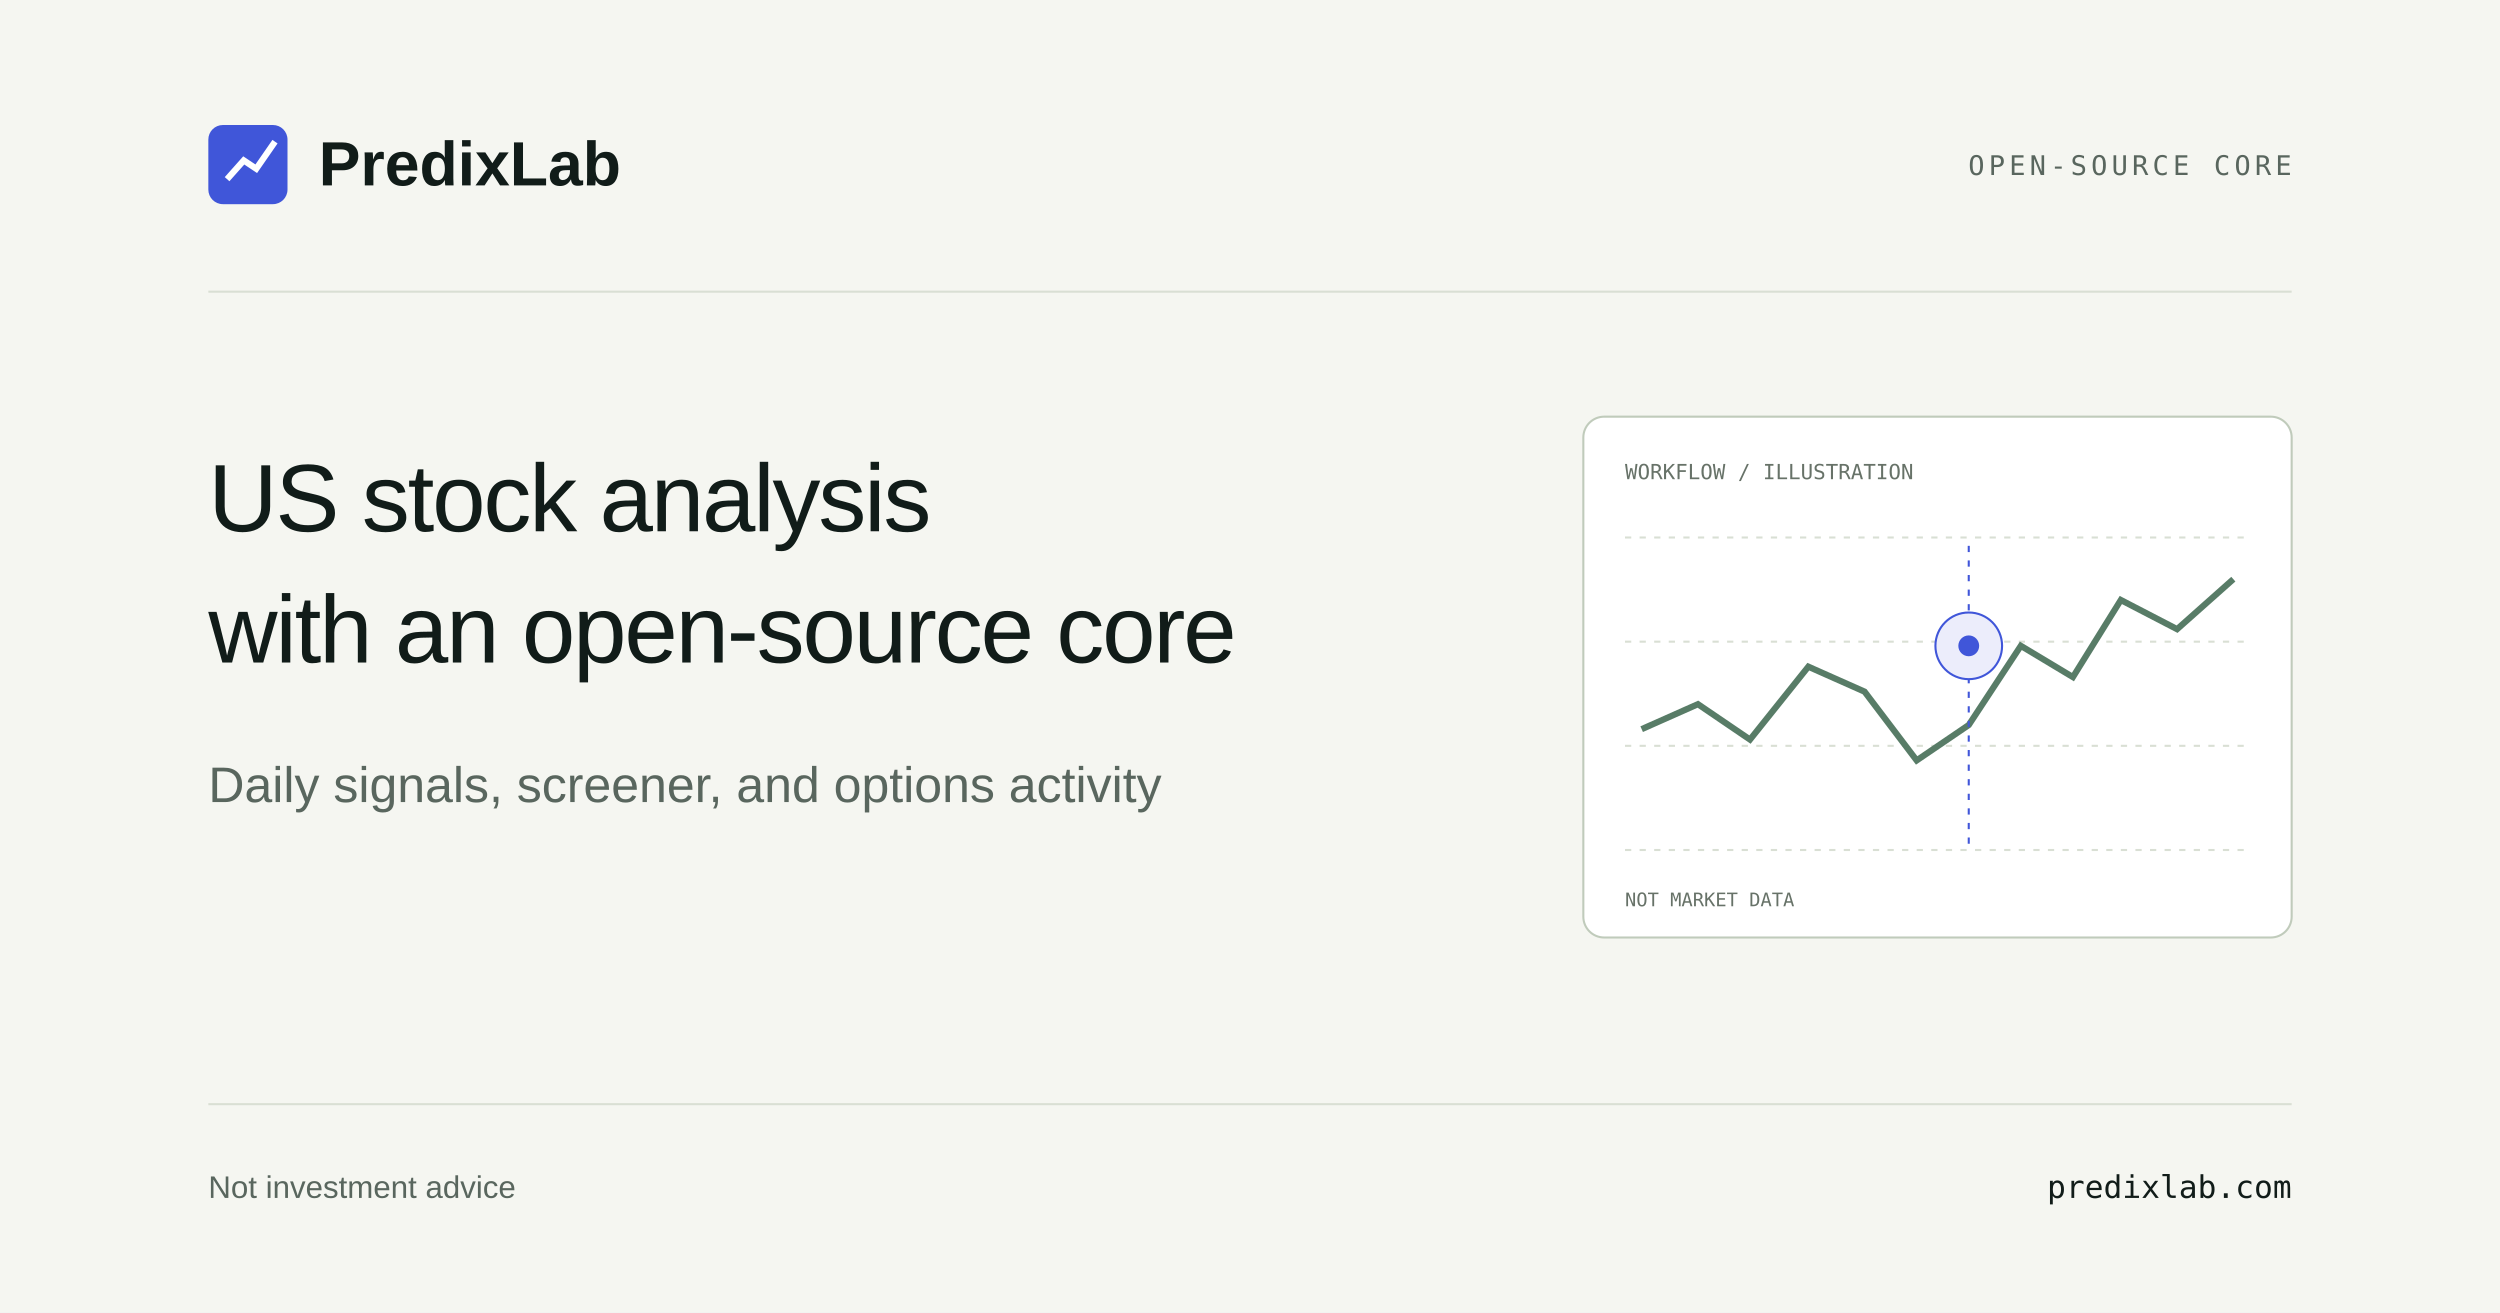
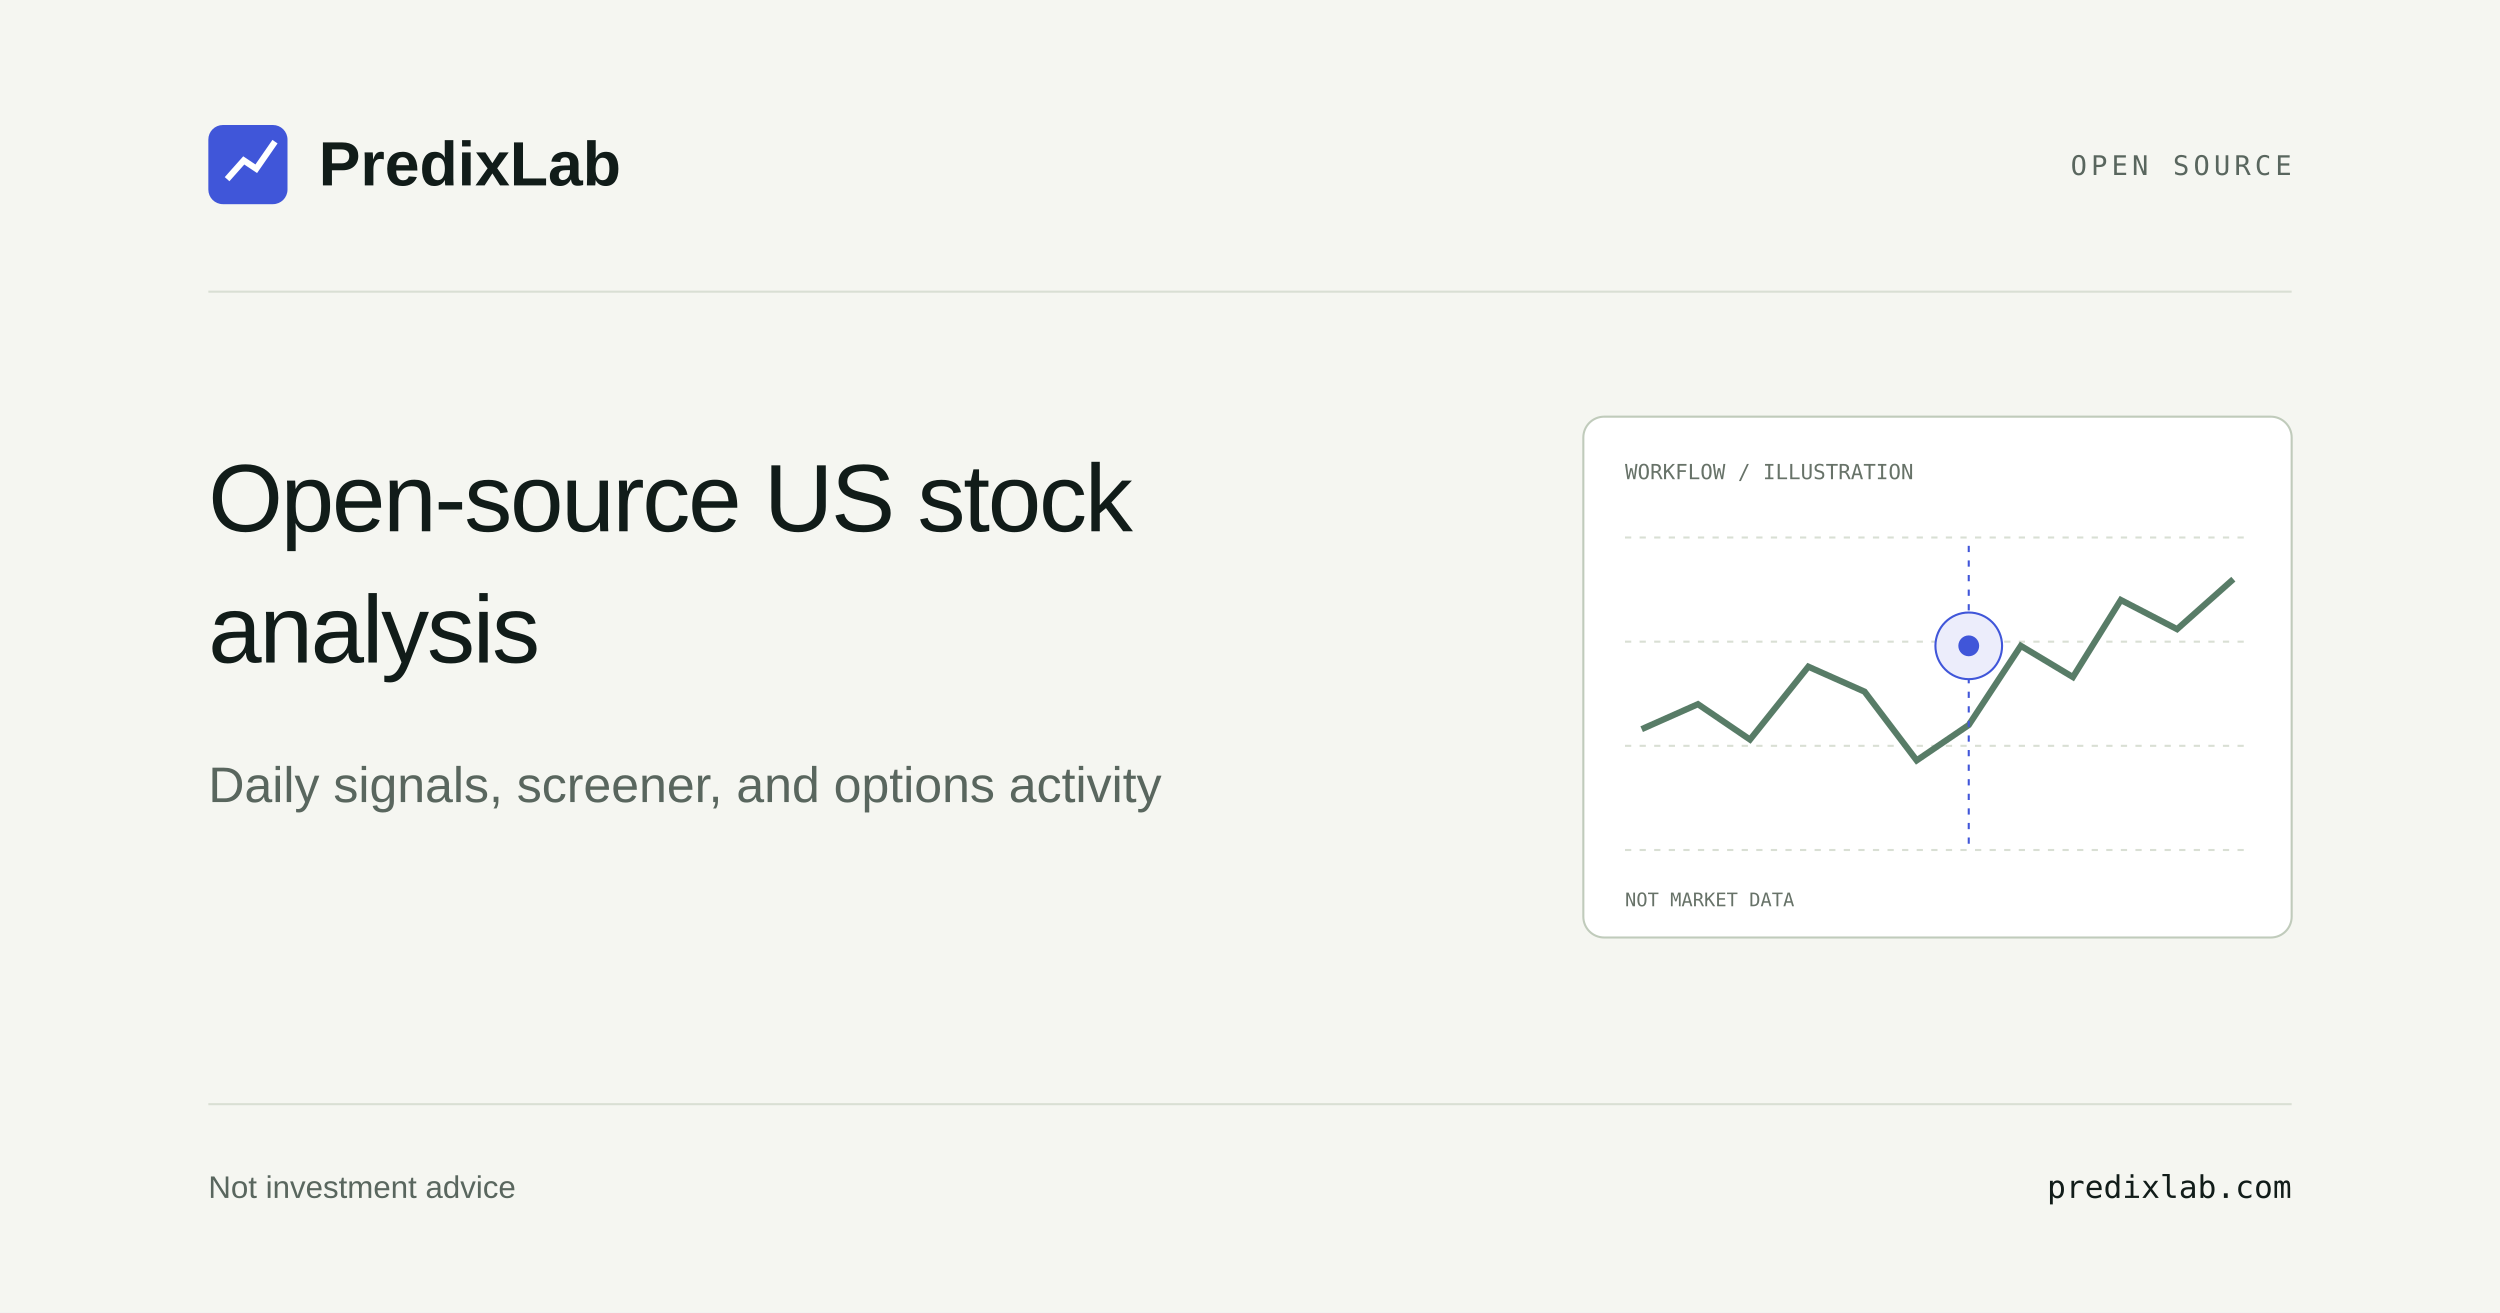
<svg xmlns="http://www.w3.org/2000/svg" width="1200" height="630" viewBox="0 0 1200 630">
  <rect width="1200" height="630" fill="#f5f6f1" />
  <path d="M100 140H1100M100 530H1100" stroke="#d9dfd4" />
  <rect x="100" y="60" width="38" height="38" rx="7" fill="#4056d9" />
  <path d="M109 86L117 77 123 81 132 68" fill="none" stroke="#fff" stroke-width="3" />
  <text x="153" y="89" font-family="Arial,sans-serif" font-size="30" font-weight="700" fill="#111c19">PredixLab</text>
-   <text x="1100" y="84" text-anchor="end" font-family="monospace" font-size="13" letter-spacing="2" fill="#59665e">OPEN-SOURCE CORE</text>
-   <text x="100" y="255" font-family="Arial,sans-serif" font-size="46" letter-spacing="-1" fill="#111c19">US stock analysis</text>
-   <text x="100" y="318" font-family="Arial,sans-serif" font-size="46" letter-spacing="-1" fill="#111c19">with an open-source core</text>
+   <text x="1100" y="84" text-anchor="end" font-family="monospace" font-size="13" letter-spacing="2" fill="#59665e">OPEN SOURCE</text>
+   <text x="100" y="255" font-family="Arial,sans-serif" font-size="46" letter-spacing="-1" fill="#111c19">Open-source US stock</text>
+   <text x="100" y="318" font-family="Arial,sans-serif" font-size="46" letter-spacing="-1" fill="#111c19">analysis</text>
  <text x="100" y="385" font-family="Arial,sans-serif" font-size="24" fill="#59665e">Daily signals, screener, and options activity</text>
  <g transform="translate(760 200)">
    <rect width="340" height="250" rx="10" fill="#fff" stroke="#c0cbbb" />
    <path d="M20 58H320M20 108H320M20 158H320M20 208H320" stroke="#d9dfd4" stroke-dasharray="3 4" />
    <text x="20" y="30" font-family="monospace" font-size="10" fill="#677268">WORKFLOW / ILLUSTRATION</text>
    <path d="M28 150L55 138 80 155 108 120 135 132 160 165 185 148 210 110 235 125 258 88 285 102 312 78" fill="none" stroke="#587c67" stroke-width="3" />
    <path d="M185 62V208" stroke="#4056d9" stroke-dasharray="3 4" />
    <circle cx="185" cy="110" r="16" fill="#ecedfb" stroke="#4056d9" />
    <circle cx="185" cy="110" r="5" fill="#4056d9" />
    <text x="20" y="235" font-family="monospace" font-size="9" fill="#677268">NOT MARKET DATA</text>
  </g>
  <text x="100" y="575" font-family="Arial,sans-serif" font-size="15" fill="#59665e">Not investment advice</text>
  <text x="1100" y="575" text-anchor="end" font-family="monospace" font-size="15" fill="#111c19">predixlab.com</text>
</svg>
